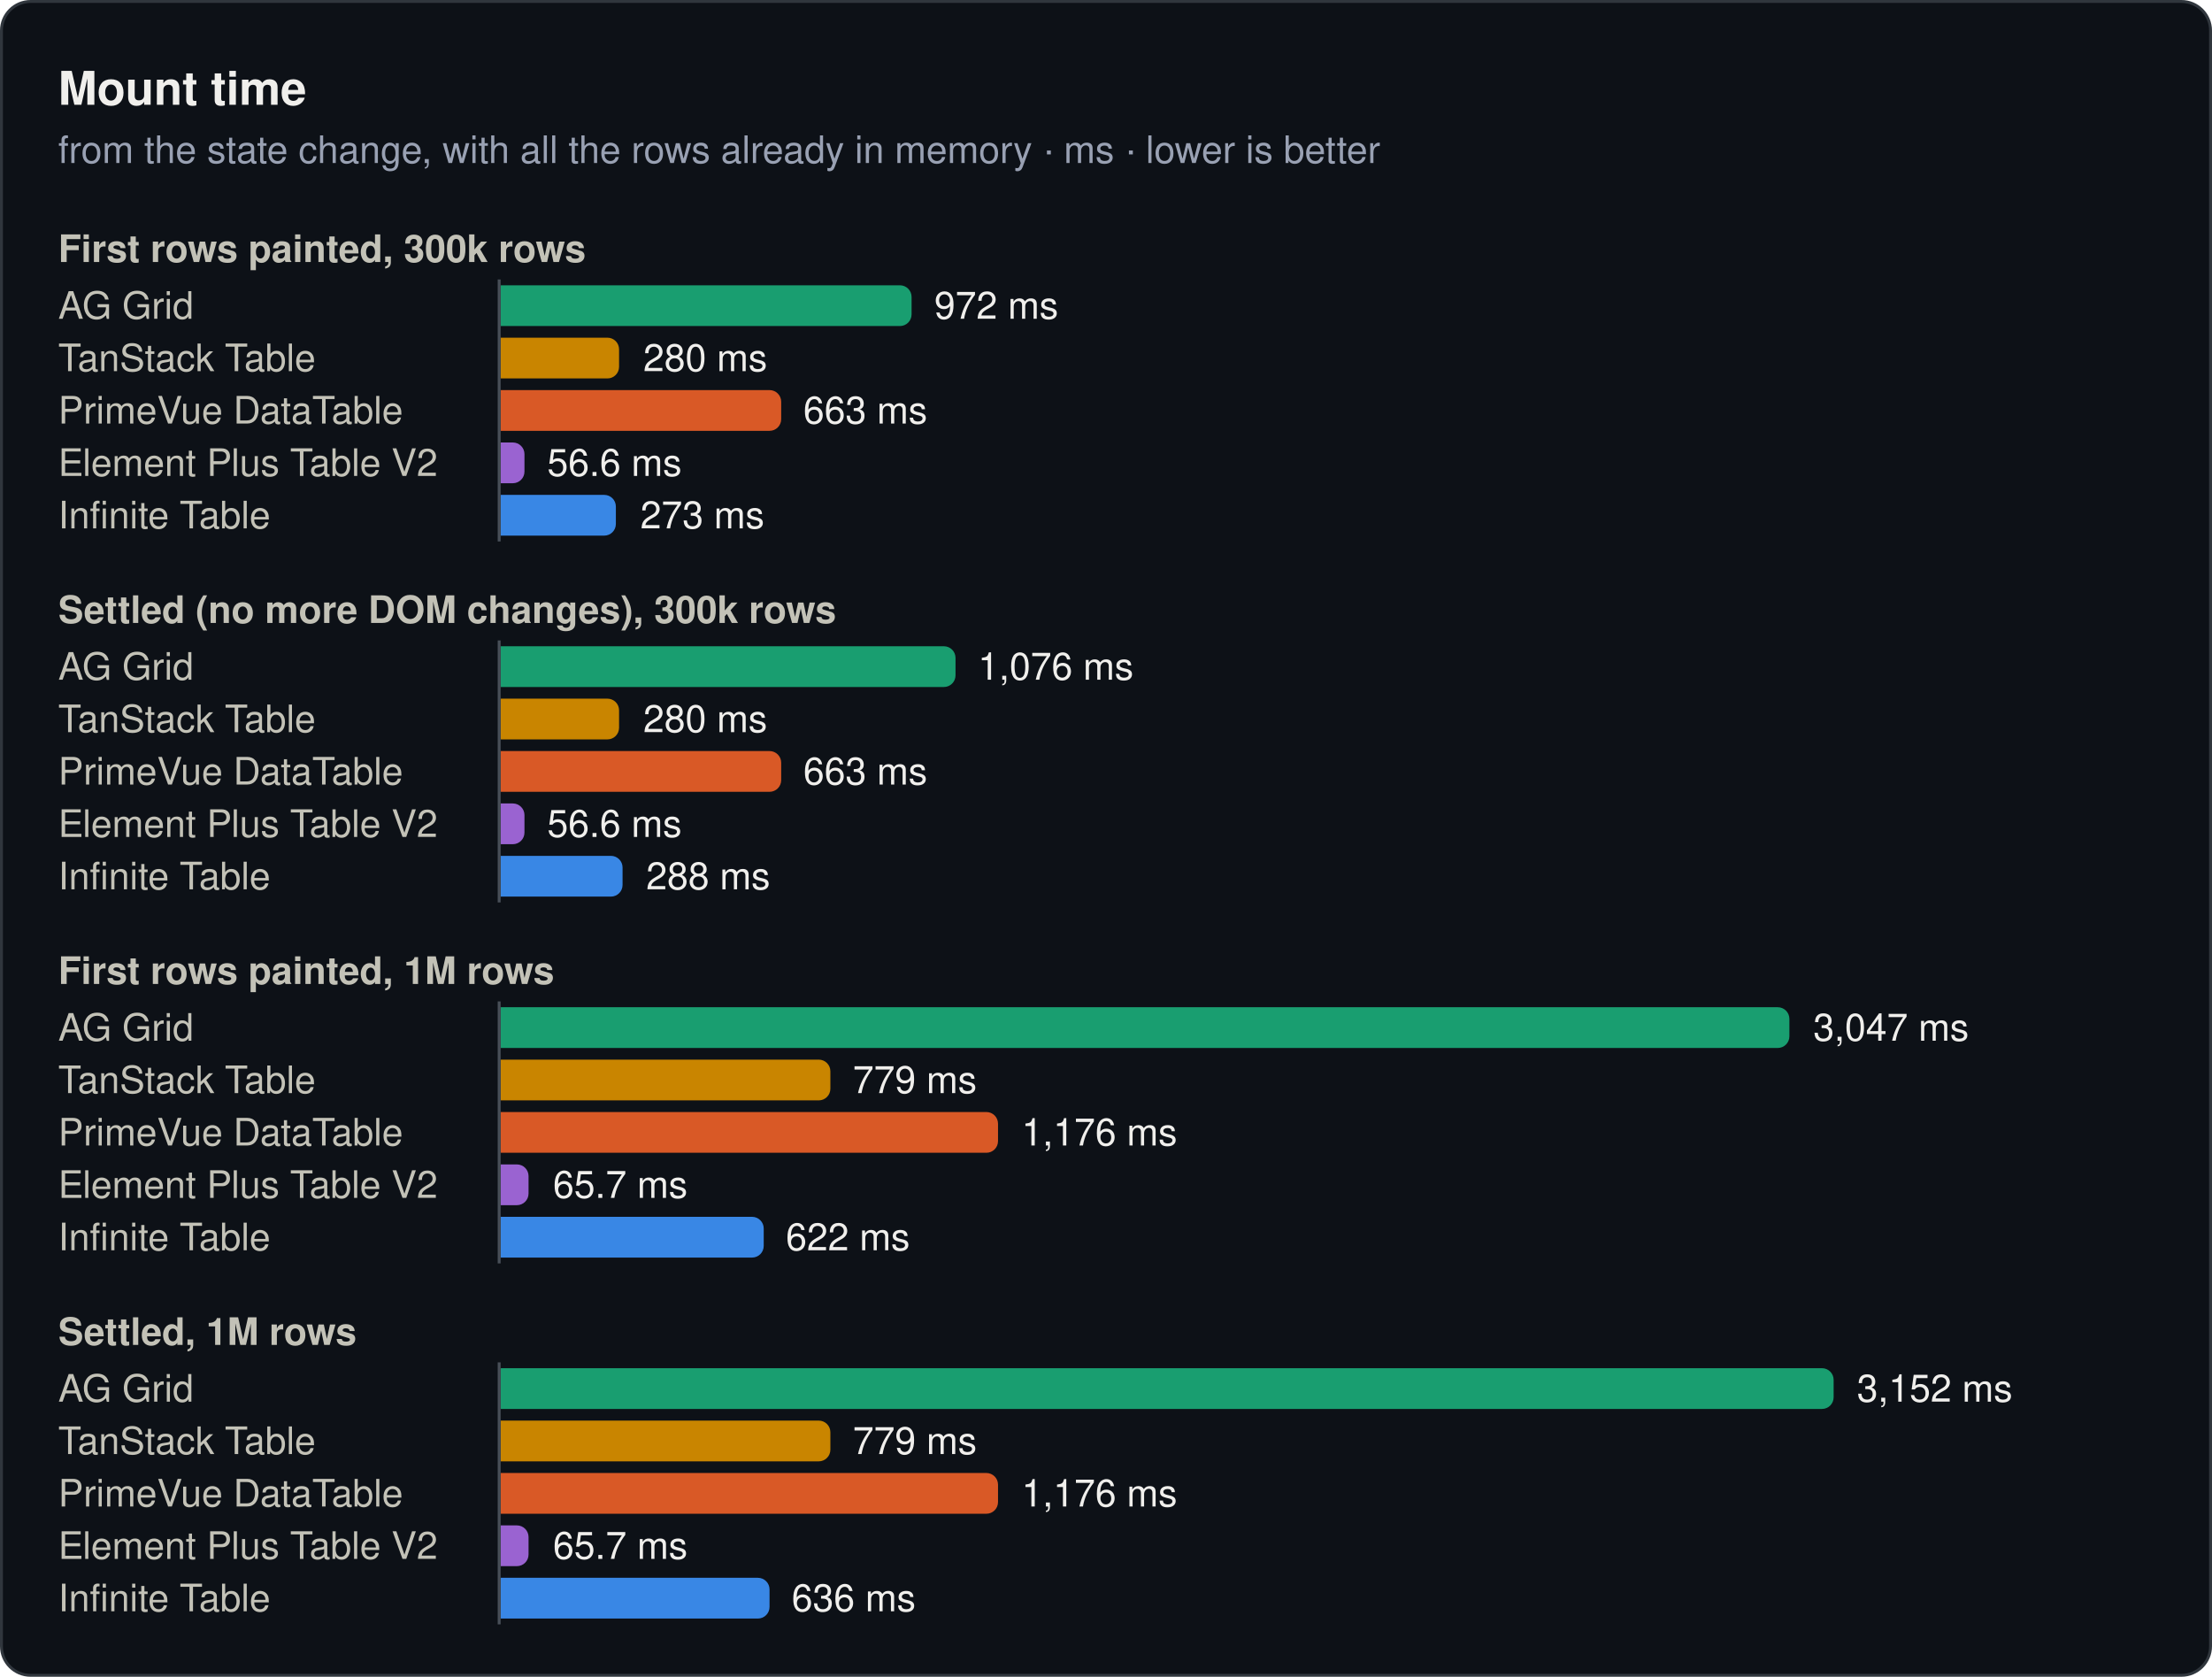
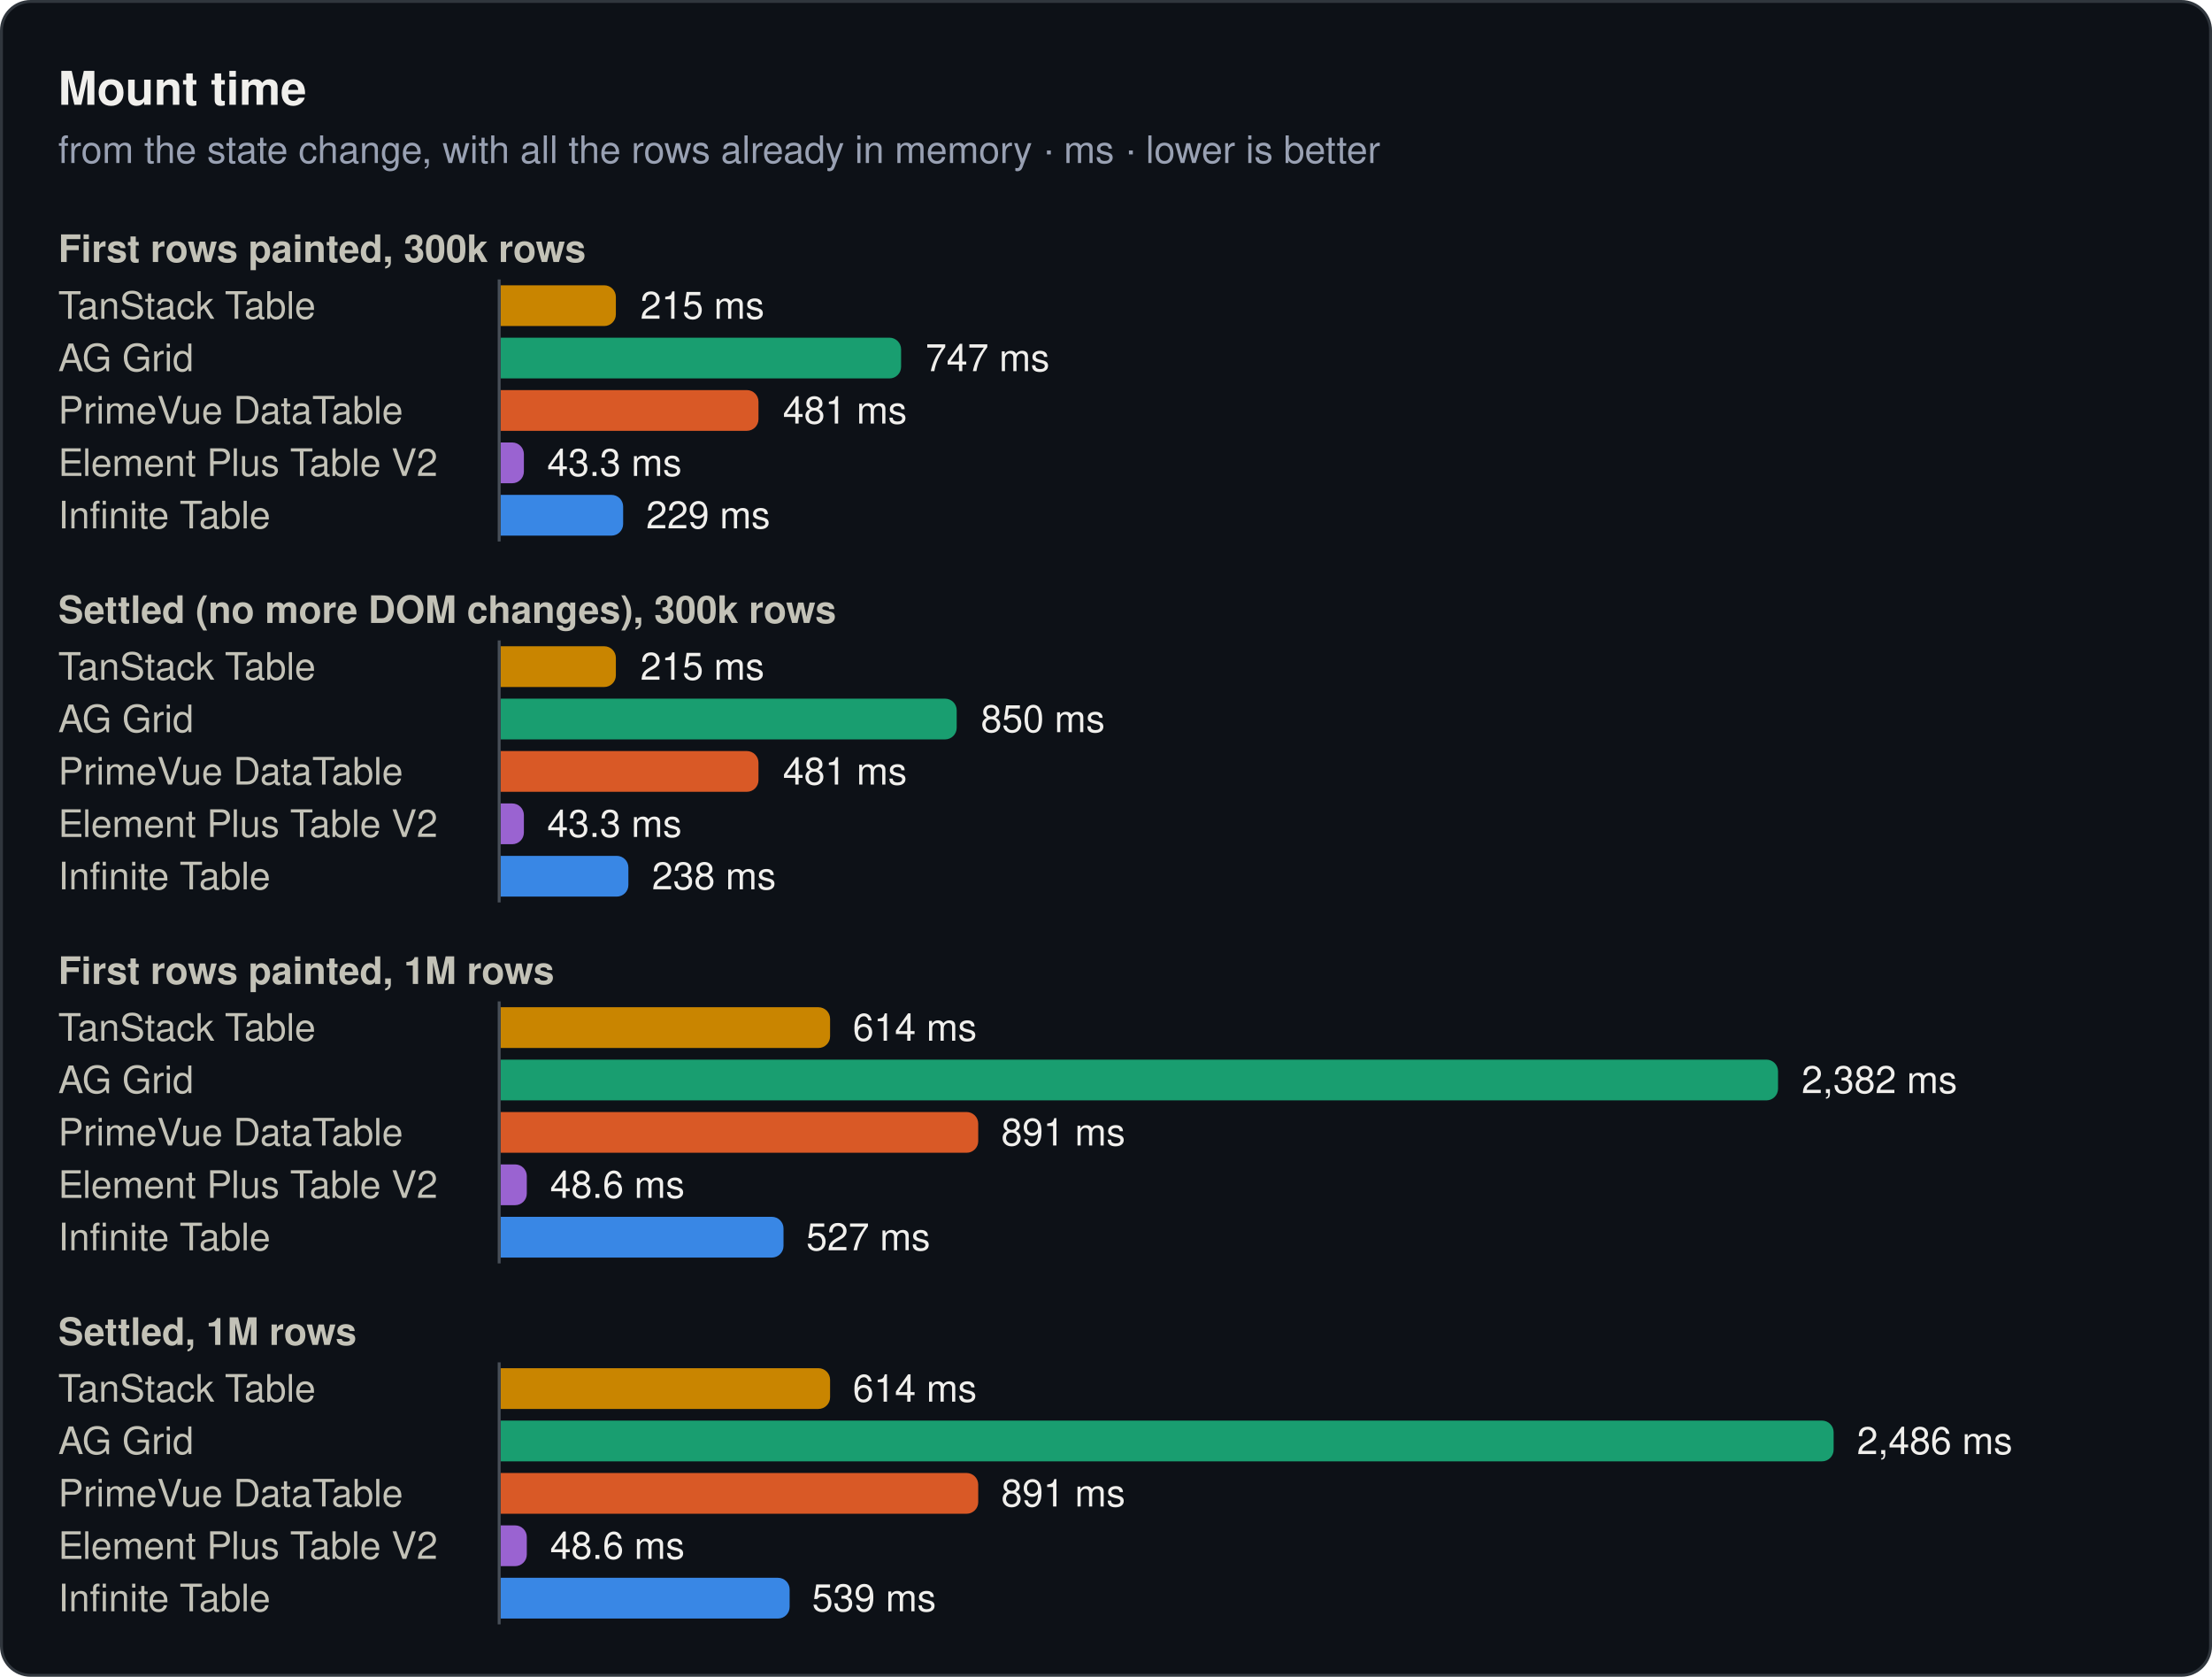
<svg xmlns="http://www.w3.org/2000/svg" width="760" height="576" viewBox="0 0 760 576" role="img">
  <rect x="0.5" y="0.5" width="759" height="575" rx="10" fill="#0d1117" stroke="#30363d" />
  <text x="20" y="36" font-family="system-ui, -apple-system, 'Segoe UI', Helvetica, Arial, sans-serif" font-size="16" font-weight="600" fill="#f0efec">Mount time</text>
  <text x="20" y="56" font-family="system-ui, -apple-system, 'Segoe UI', Helvetica, Arial, sans-serif" font-size="13" fill="#99a1b3">from the state change, with all the rows already in memory · ms · lower is better</text>
  <text x="20" y="90" font-family="system-ui, -apple-system, 'Segoe UI', Helvetica, Arial, sans-serif" font-size="13" font-weight="600" fill="#c3c2b7">First rows painted, 300k rows</text>
-   <text x="20" y="109.5" font-family="system-ui, -apple-system, 'Segoe UI', Helvetica, Arial, sans-serif" font-size="13" fill="#c3c2b7">AG Grid</text>
-   <path d="M172,98H309.2a4,4 0 0 1 4,4V108a4,4 0 0 1 -4,4H172Z" fill="#199e70" />
-   <text x="321" y="109.5" font-family="system-ui, -apple-system, 'Segoe UI', Helvetica, Arial, sans-serif" font-size="13" fill="#f0efec">972 ms</text>
-   <text x="20" y="127.5" font-family="system-ui, -apple-system, 'Segoe UI', Helvetica, Arial, sans-serif" font-size="13" fill="#c3c2b7">TanStack Table</text>
-   <path d="M172,116H208.7a4,4 0 0 1 4,4V126a4,4 0 0 1 -4,4H172Z" fill="#c98500" />
-   <text x="221" y="127.5" font-family="system-ui, -apple-system, 'Segoe UI', Helvetica, Arial, sans-serif" font-size="13" fill="#f0efec">280 ms</text>
+   <text x="20" y="109.5" font-family="system-ui, -apple-system, 'Segoe UI', Helvetica, Arial, sans-serif" font-size="13" fill="#c3c2b7">TanStack Table</text>
+   <path d="M172,98H207.6a4,4 0 0 1 4,4V108a4,4 0 0 1 -4,4H172Z" fill="#c98500" />
+   <text x="220" y="109.5" font-family="system-ui, -apple-system, 'Segoe UI', Helvetica, Arial, sans-serif" font-size="13" fill="#f0efec">215 ms</text>
+   <text x="20" y="127.5" font-family="system-ui, -apple-system, 'Segoe UI', Helvetica, Arial, sans-serif" font-size="13" fill="#c3c2b7">AG Grid</text>
+   <path d="M172,116H305.6a4,4 0 0 1 4,4V126a4,4 0 0 1 -4,4H172Z" fill="#199e70" />
+   <text x="318" y="127.5" font-family="system-ui, -apple-system, 'Segoe UI', Helvetica, Arial, sans-serif" font-size="13" fill="#f0efec">747 ms</text>
  <text x="20" y="145.5" font-family="system-ui, -apple-system, 'Segoe UI', Helvetica, Arial, sans-serif" font-size="13" fill="#c3c2b7">PrimeVue DataTable</text>
-   <path d="M172,134H264.4a4,4 0 0 1 4,4V144a4,4 0 0 1 -4,4H172Z" fill="#d95926" />
-   <text x="276" y="145.5" font-family="system-ui, -apple-system, 'Segoe UI', Helvetica, Arial, sans-serif" font-size="13" fill="#f0efec">663 ms</text>
+   <path d="M172,134H256.6a4,4 0 0 1 4,4V144a4,4 0 0 1 -4,4H172Z" fill="#d95926" />
+   <text x="269" y="145.5" font-family="system-ui, -apple-system, 'Segoe UI', Helvetica, Arial, sans-serif" font-size="13" fill="#f0efec">481 ms</text>
  <text x="20" y="163.5" font-family="system-ui, -apple-system, 'Segoe UI', Helvetica, Arial, sans-serif" font-size="13" fill="#c3c2b7">Element Plus Table V2</text>
-   <path d="M172,152H176.2a4,4 0 0 1 4,4V162a4,4 0 0 1 -4,4H172Z" fill="#9a63d1" />
-   <text x="188" y="163.5" font-family="system-ui, -apple-system, 'Segoe UI', Helvetica, Arial, sans-serif" font-size="13" fill="#f0efec">56.6 ms</text>
+   <path d="M172,152H176a4,4 0 0 1 4,4V162a4,4 0 0 1 -4,4H172Z" fill="#9a63d1" />
+   <text x="188" y="163.5" font-family="system-ui, -apple-system, 'Segoe UI', Helvetica, Arial, sans-serif" font-size="13" fill="#f0efec">43.3 ms</text>
  <text x="20" y="181.5" font-family="system-ui, -apple-system, 'Segoe UI', Helvetica, Arial, sans-serif" font-size="13" fill="#c3c2b7">Infinite Table</text>
-   <path d="M172,170H207.6a4,4 0 0 1 4,4V180a4,4 0 0 1 -4,4H172Z" fill="#3987e5" />
-   <text x="220" y="181.5" font-family="system-ui, -apple-system, 'Segoe UI', Helvetica, Arial, sans-serif" font-size="13" fill="#f0efec">273 ms</text>
+   <path d="M172,170H210.1a4,4 0 0 1 4,4V180a4,4 0 0 1 -4,4H172Z" fill="#3987e5" />
+   <text x="222" y="181.5" font-family="system-ui, -apple-system, 'Segoe UI', Helvetica, Arial, sans-serif" font-size="13" fill="#f0efec">229 ms</text>
  <line x1="171.5" y1="96" x2="171.5" y2="186" stroke="#484f58" stroke-width="1" />
  <text x="20" y="214" font-family="system-ui, -apple-system, 'Segoe UI', Helvetica, Arial, sans-serif" font-size="13" font-weight="600" fill="#c3c2b7">Settled (no more DOM changes), 300k rows</text>
-   <text x="20" y="233.5" font-family="system-ui, -apple-system, 'Segoe UI', Helvetica, Arial, sans-serif" font-size="13" fill="#c3c2b7">AG Grid</text>
-   <path d="M172,222H324.3a4,4 0 0 1 4,4V232a4,4 0 0 1 -4,4H172Z" fill="#199e70" />
-   <text x="336" y="233.5" font-family="system-ui, -apple-system, 'Segoe UI', Helvetica, Arial, sans-serif" font-size="13" fill="#f0efec">1,076 ms</text>
-   <text x="20" y="251.5" font-family="system-ui, -apple-system, 'Segoe UI', Helvetica, Arial, sans-serif" font-size="13" fill="#c3c2b7">TanStack Table</text>
-   <path d="M172,240H208.7a4,4 0 0 1 4,4V250a4,4 0 0 1 -4,4H172Z" fill="#c98500" />
-   <text x="221" y="251.5" font-family="system-ui, -apple-system, 'Segoe UI', Helvetica, Arial, sans-serif" font-size="13" fill="#f0efec">280 ms</text>
+   <text x="20" y="233.5" font-family="system-ui, -apple-system, 'Segoe UI', Helvetica, Arial, sans-serif" font-size="13" fill="#c3c2b7">TanStack Table</text>
+   <path d="M172,222H207.6a4,4 0 0 1 4,4V232a4,4 0 0 1 -4,4H172Z" fill="#c98500" />
+   <text x="220" y="233.5" font-family="system-ui, -apple-system, 'Segoe UI', Helvetica, Arial, sans-serif" font-size="13" fill="#f0efec">215 ms</text>
+   <text x="20" y="251.5" font-family="system-ui, -apple-system, 'Segoe UI', Helvetica, Arial, sans-serif" font-size="13" fill="#c3c2b7">AG Grid</text>
+   <path d="M172,240H324.7a4,4 0 0 1 4,4V250a4,4 0 0 1 -4,4H172Z" fill="#199e70" />
+   <text x="337" y="251.5" font-family="system-ui, -apple-system, 'Segoe UI', Helvetica, Arial, sans-serif" font-size="13" fill="#f0efec">850 ms</text>
  <text x="20" y="269.5" font-family="system-ui, -apple-system, 'Segoe UI', Helvetica, Arial, sans-serif" font-size="13" fill="#c3c2b7">PrimeVue DataTable</text>
-   <path d="M172,258H264.4a4,4 0 0 1 4,4V268a4,4 0 0 1 -4,4H172Z" fill="#d95926" />
-   <text x="276" y="269.5" font-family="system-ui, -apple-system, 'Segoe UI', Helvetica, Arial, sans-serif" font-size="13" fill="#f0efec">663 ms</text>
+   <path d="M172,258H256.6a4,4 0 0 1 4,4V268a4,4 0 0 1 -4,4H172Z" fill="#d95926" />
+   <text x="269" y="269.5" font-family="system-ui, -apple-system, 'Segoe UI', Helvetica, Arial, sans-serif" font-size="13" fill="#f0efec">481 ms</text>
  <text x="20" y="287.5" font-family="system-ui, -apple-system, 'Segoe UI', Helvetica, Arial, sans-serif" font-size="13" fill="#c3c2b7">Element Plus Table V2</text>
-   <path d="M172,276H176.2a4,4 0 0 1 4,4V286a4,4 0 0 1 -4,4H172Z" fill="#9a63d1" />
-   <text x="188" y="287.5" font-family="system-ui, -apple-system, 'Segoe UI', Helvetica, Arial, sans-serif" font-size="13" fill="#f0efec">56.6 ms</text>
+   <path d="M172,276H176a4,4 0 0 1 4,4V286a4,4 0 0 1 -4,4H172Z" fill="#9a63d1" />
+   <text x="188" y="287.5" font-family="system-ui, -apple-system, 'Segoe UI', Helvetica, Arial, sans-serif" font-size="13" fill="#f0efec">43.3 ms</text>
  <text x="20" y="305.5" font-family="system-ui, -apple-system, 'Segoe UI', Helvetica, Arial, sans-serif" font-size="13" fill="#c3c2b7">Infinite Table</text>
-   <path d="M172,294H209.9a4,4 0 0 1 4,4V304a4,4 0 0 1 -4,4H172Z" fill="#3987e5" />
-   <text x="222" y="305.5" font-family="system-ui, -apple-system, 'Segoe UI', Helvetica, Arial, sans-serif" font-size="13" fill="#f0efec">288 ms</text>
+   <path d="M172,294H211.9a4,4 0 0 1 4,4V304a4,4 0 0 1 -4,4H172Z" fill="#3987e5" />
+   <text x="224" y="305.5" font-family="system-ui, -apple-system, 'Segoe UI', Helvetica, Arial, sans-serif" font-size="13" fill="#f0efec">238 ms</text>
  <line x1="171.5" y1="220" x2="171.5" y2="310" stroke="#484f58" stroke-width="1" />
  <text x="20" y="338" font-family="system-ui, -apple-system, 'Segoe UI', Helvetica, Arial, sans-serif" font-size="13" font-weight="600" fill="#c3c2b7">First rows painted, 1M rows</text>
-   <text x="20" y="357.5" font-family="system-ui, -apple-system, 'Segoe UI', Helvetica, Arial, sans-serif" font-size="13" fill="#c3c2b7">AG Grid</text>
-   <path d="M172,346H610.8a4,4 0 0 1 4,4V356a4,4 0 0 1 -4,4H172Z" fill="#199e70" />
-   <text x="623" y="357.5" font-family="system-ui, -apple-system, 'Segoe UI', Helvetica, Arial, sans-serif" font-size="13" fill="#f0efec">3,047 ms</text>
-   <text x="20" y="375.5" font-family="system-ui, -apple-system, 'Segoe UI', Helvetica, Arial, sans-serif" font-size="13" fill="#c3c2b7">TanStack Table</text>
-   <path d="M172,364H281.3a4,4 0 0 1 4,4V374a4,4 0 0 1 -4,4H172Z" fill="#c98500" />
-   <text x="293" y="375.5" font-family="system-ui, -apple-system, 'Segoe UI', Helvetica, Arial, sans-serif" font-size="13" fill="#f0efec">779 ms</text>
+   <text x="20" y="357.5" font-family="system-ui, -apple-system, 'Segoe UI', Helvetica, Arial, sans-serif" font-size="13" fill="#c3c2b7">TanStack Table</text>
+   <path d="M172,346H281.2a4,4 0 0 1 4,4V356a4,4 0 0 1 -4,4H172Z" fill="#c98500" />
+   <text x="293" y="357.5" font-family="system-ui, -apple-system, 'Segoe UI', Helvetica, Arial, sans-serif" font-size="13" fill="#f0efec">614 ms</text>
+   <text x="20" y="375.5" font-family="system-ui, -apple-system, 'Segoe UI', Helvetica, Arial, sans-serif" font-size="13" fill="#c3c2b7">AG Grid</text>
+   <path d="M172,364H606.9a4,4 0 0 1 4,4V374a4,4 0 0 1 -4,4H172Z" fill="#199e70" />
+   <text x="619" y="375.5" font-family="system-ui, -apple-system, 'Segoe UI', Helvetica, Arial, sans-serif" font-size="13" fill="#f0efec">2,382 ms</text>
  <text x="20" y="393.5" font-family="system-ui, -apple-system, 'Segoe UI', Helvetica, Arial, sans-serif" font-size="13" fill="#c3c2b7">PrimeVue DataTable</text>
-   <path d="M172,382H338.9a4,4 0 0 1 4,4V392a4,4 0 0 1 -4,4H172Z" fill="#d95926" />
-   <text x="351" y="393.5" font-family="system-ui, -apple-system, 'Segoe UI', Helvetica, Arial, sans-serif" font-size="13" fill="#f0efec">1,176 ms</text>
+   <path d="M172,382H332.1a4,4 0 0 1 4,4V392a4,4 0 0 1 -4,4H172Z" fill="#d95926" />
+   <text x="344" y="393.5" font-family="system-ui, -apple-system, 'Segoe UI', Helvetica, Arial, sans-serif" font-size="13" fill="#f0efec">891 ms</text>
  <text x="20" y="411.5" font-family="system-ui, -apple-system, 'Segoe UI', Helvetica, Arial, sans-serif" font-size="13" fill="#c3c2b7">Element Plus Table V2</text>
-   <path d="M172,400H177.6a4,4 0 0 1 4,4V410a4,4 0 0 1 -4,4H172Z" fill="#9a63d1" />
-   <text x="190" y="411.5" font-family="system-ui, -apple-system, 'Segoe UI', Helvetica, Arial, sans-serif" font-size="13" fill="#f0efec">65.7 ms</text>
+   <path d="M172,400H177a4,4 0 0 1 4,4V410a4,4 0 0 1 -4,4H172Z" fill="#9a63d1" />
+   <text x="189" y="411.5" font-family="system-ui, -apple-system, 'Segoe UI', Helvetica, Arial, sans-serif" font-size="13" fill="#f0efec">48.6 ms</text>
  <text x="20" y="429.5" font-family="system-ui, -apple-system, 'Segoe UI', Helvetica, Arial, sans-serif" font-size="13" fill="#c3c2b7">Infinite Table</text>
-   <path d="M172,418H258.4a4,4 0 0 1 4,4V428a4,4 0 0 1 -4,4H172Z" fill="#3987e5" />
-   <text x="270" y="429.5" font-family="system-ui, -apple-system, 'Segoe UI', Helvetica, Arial, sans-serif" font-size="13" fill="#f0efec">622 ms</text>
+   <path d="M172,418H265.2a4,4 0 0 1 4,4V428a4,4 0 0 1 -4,4H172Z" fill="#3987e5" />
+   <text x="277" y="429.5" font-family="system-ui, -apple-system, 'Segoe UI', Helvetica, Arial, sans-serif" font-size="13" fill="#f0efec">527 ms</text>
  <line x1="171.5" y1="344" x2="171.5" y2="434" stroke="#484f58" stroke-width="1" />
  <text x="20" y="462" font-family="system-ui, -apple-system, 'Segoe UI', Helvetica, Arial, sans-serif" font-size="13" font-weight="600" fill="#c3c2b7">Settled, 1M rows</text>
-   <text x="20" y="481.5" font-family="system-ui, -apple-system, 'Segoe UI', Helvetica, Arial, sans-serif" font-size="13" fill="#c3c2b7">AG Grid</text>
-   <path d="M172,470H626a4,4 0 0 1 4,4V480a4,4 0 0 1 -4,4H172Z" fill="#199e70" />
-   <text x="638" y="481.5" font-family="system-ui, -apple-system, 'Segoe UI', Helvetica, Arial, sans-serif" font-size="13" fill="#f0efec">3,152 ms</text>
-   <text x="20" y="499.5" font-family="system-ui, -apple-system, 'Segoe UI', Helvetica, Arial, sans-serif" font-size="13" fill="#c3c2b7">TanStack Table</text>
-   <path d="M172,488H281.3a4,4 0 0 1 4,4V498a4,4 0 0 1 -4,4H172Z" fill="#c98500" />
-   <text x="293" y="499.5" font-family="system-ui, -apple-system, 'Segoe UI', Helvetica, Arial, sans-serif" font-size="13" fill="#f0efec">779 ms</text>
+   <text x="20" y="481.5" font-family="system-ui, -apple-system, 'Segoe UI', Helvetica, Arial, sans-serif" font-size="13" fill="#c3c2b7">TanStack Table</text>
+   <path d="M172,470H281.2a4,4 0 0 1 4,4V480a4,4 0 0 1 -4,4H172Z" fill="#c98500" />
+   <text x="293" y="481.5" font-family="system-ui, -apple-system, 'Segoe UI', Helvetica, Arial, sans-serif" font-size="13" fill="#f0efec">614 ms</text>
+   <text x="20" y="499.5" font-family="system-ui, -apple-system, 'Segoe UI', Helvetica, Arial, sans-serif" font-size="13" fill="#c3c2b7">AG Grid</text>
+   <path d="M172,488H626a4,4 0 0 1 4,4V498a4,4 0 0 1 -4,4H172Z" fill="#199e70" />
+   <text x="638" y="499.5" font-family="system-ui, -apple-system, 'Segoe UI', Helvetica, Arial, sans-serif" font-size="13" fill="#f0efec">2,486 ms</text>
  <text x="20" y="517.5" font-family="system-ui, -apple-system, 'Segoe UI', Helvetica, Arial, sans-serif" font-size="13" fill="#c3c2b7">PrimeVue DataTable</text>
-   <path d="M172,506H338.9a4,4 0 0 1 4,4V516a4,4 0 0 1 -4,4H172Z" fill="#d95926" />
-   <text x="351" y="517.5" font-family="system-ui, -apple-system, 'Segoe UI', Helvetica, Arial, sans-serif" font-size="13" fill="#f0efec">1,176 ms</text>
+   <path d="M172,506H332.1a4,4 0 0 1 4,4V516a4,4 0 0 1 -4,4H172Z" fill="#d95926" />
+   <text x="344" y="517.5" font-family="system-ui, -apple-system, 'Segoe UI', Helvetica, Arial, sans-serif" font-size="13" fill="#f0efec">891 ms</text>
  <text x="20" y="535.5" font-family="system-ui, -apple-system, 'Segoe UI', Helvetica, Arial, sans-serif" font-size="13" fill="#c3c2b7">Element Plus Table V2</text>
-   <path d="M172,524H177.6a4,4 0 0 1 4,4V534a4,4 0 0 1 -4,4H172Z" fill="#9a63d1" />
-   <text x="190" y="535.5" font-family="system-ui, -apple-system, 'Segoe UI', Helvetica, Arial, sans-serif" font-size="13" fill="#f0efec">65.7 ms</text>
+   <path d="M172,524H177a4,4 0 0 1 4,4V534a4,4 0 0 1 -4,4H172Z" fill="#9a63d1" />
+   <text x="189" y="535.5" font-family="system-ui, -apple-system, 'Segoe UI', Helvetica, Arial, sans-serif" font-size="13" fill="#f0efec">48.6 ms</text>
  <text x="20" y="553.5" font-family="system-ui, -apple-system, 'Segoe UI', Helvetica, Arial, sans-serif" font-size="13" fill="#c3c2b7">Infinite Table</text>
-   <path d="M172,542H260.4a4,4 0 0 1 4,4V552a4,4 0 0 1 -4,4H172Z" fill="#3987e5" />
-   <text x="272" y="553.5" font-family="system-ui, -apple-system, 'Segoe UI', Helvetica, Arial, sans-serif" font-size="13" fill="#f0efec">636 ms</text>
+   <path d="M172,542H267.3a4,4 0 0 1 4,4V552a4,4 0 0 1 -4,4H172Z" fill="#3987e5" />
+   <text x="279" y="553.5" font-family="system-ui, -apple-system, 'Segoe UI', Helvetica, Arial, sans-serif" font-size="13" fill="#f0efec">539 ms</text>
  <line x1="171.5" y1="468" x2="171.5" y2="558" stroke="#484f58" stroke-width="1" />
</svg>
